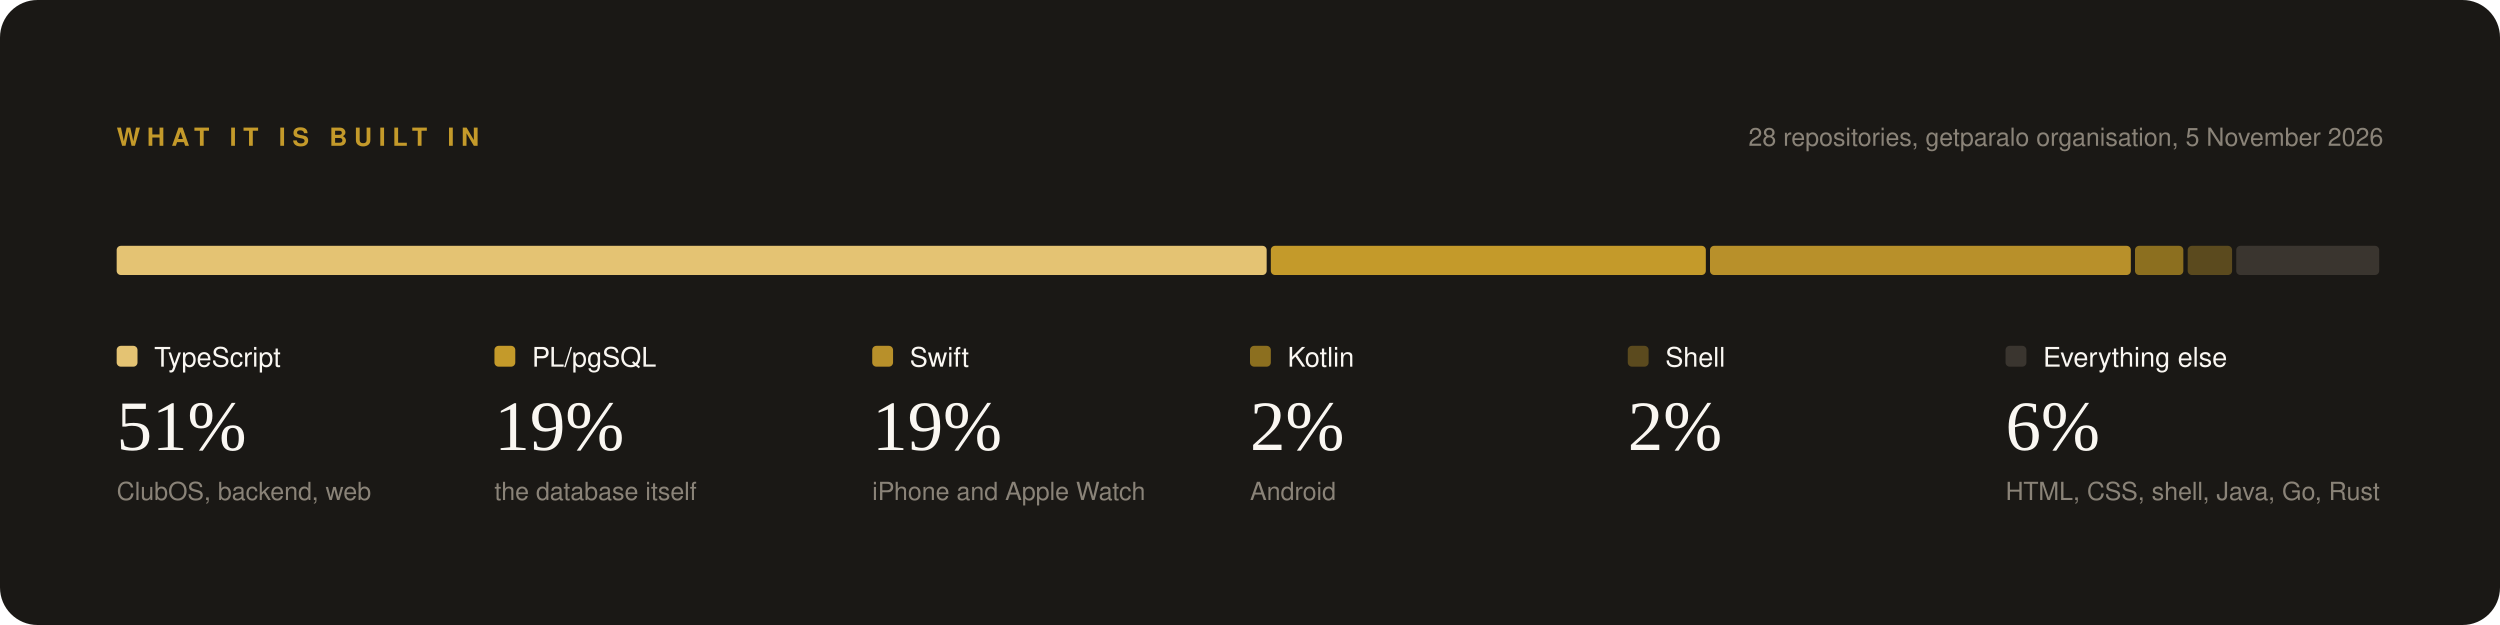
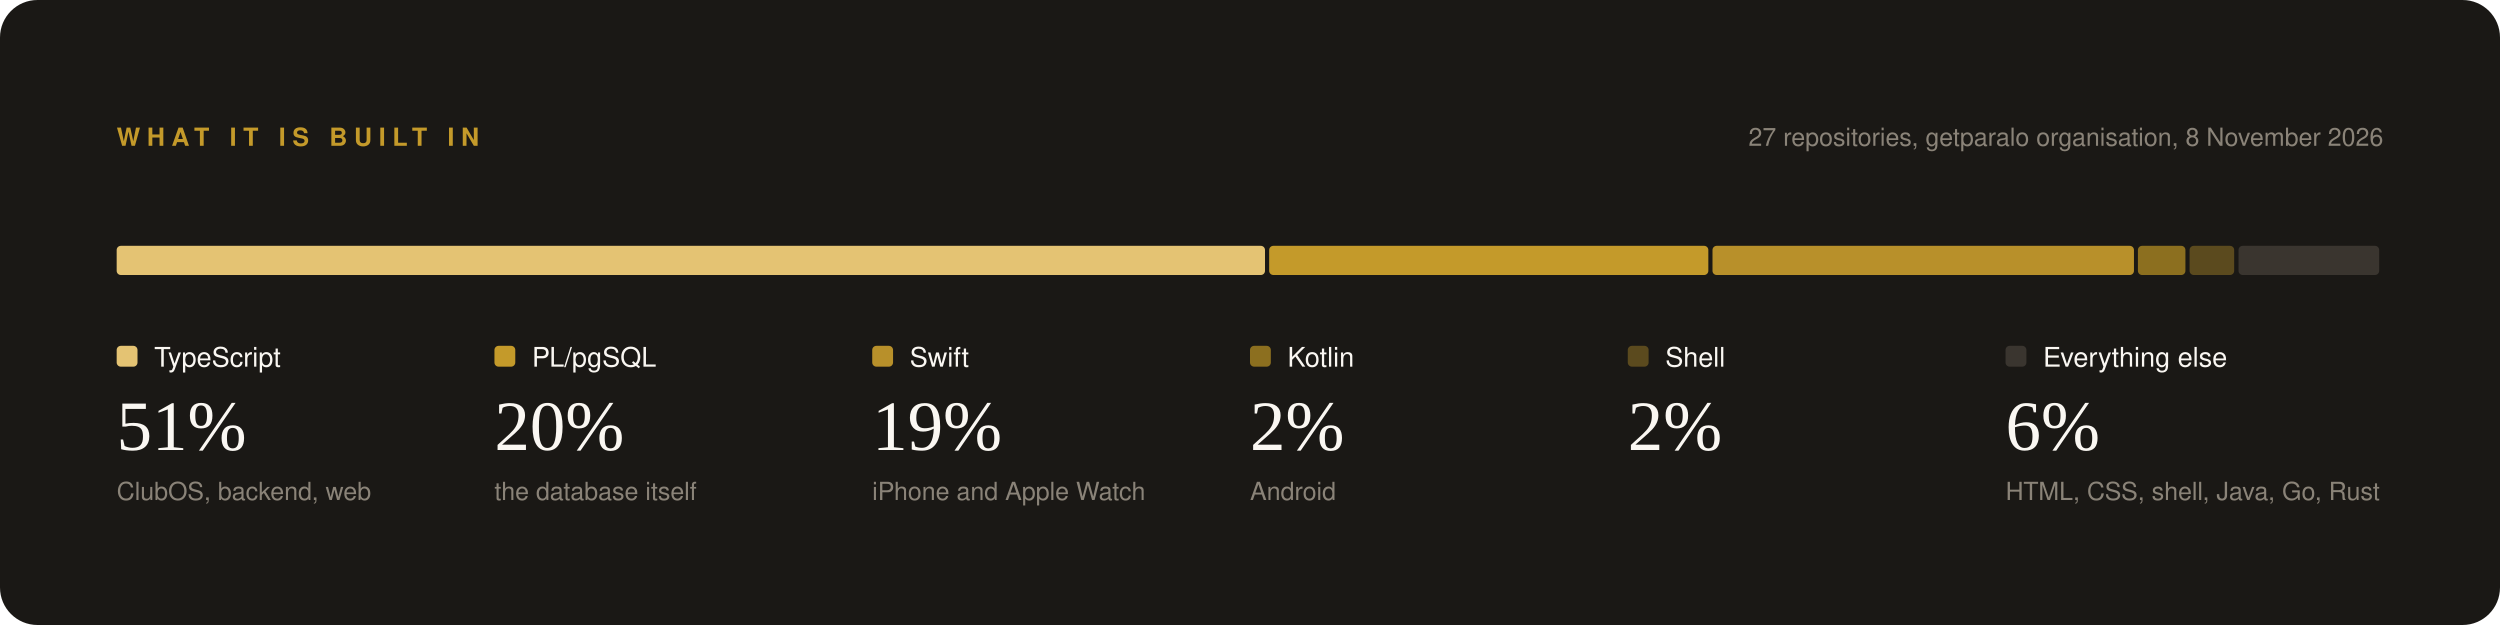
<svg xmlns="http://www.w3.org/2000/svg" width="1200" height="300" viewBox="0 0 1200 300" role="img" aria-label="Languages across Paralo repositories">
  <rect width="1200" height="300" rx="18" fill="#1A1815" />
  <text x="56" y="70" font-family="-apple-system, 'Helvetica Neue', Helvetica, Arial, sans-serif" font-size="12" letter-spacing="3.2" font-weight="600" fill="#C49A2A">WHAT IT IS BUILT IN</text>
-   <text x="1144" y="70" text-anchor="end" font-family="-apple-system, 'Helvetica Neue', Helvetica, Arial, sans-serif" font-size="12" fill="#8A8378">28 repositories, getparalo organisation, 5 November 2026</text>
-   <rect x="56.0" y="118" width="552.0" height="14" rx="2" fill="#E4C373">
-     <animate attributeName="width" values="0;0;552.0" keyTimes="0;0.125;1" dur="0.80s" begin="0s" fill="freeze" calcMode="spline" keySplines="0 0 1 1;0.2 0.7 0.2 1" />
+   <text x="1144" y="70" text-anchor="end" font-family="-apple-system, 'Helvetica Neue', Helvetica, Arial, sans-serif" font-size="12" fill="#8A8378">27 repositories, getparalo organisation, 8 November 2026</text>
+   <rect x="56.0" y="118" width="551.2" height="14" rx="2" fill="#E4C373">
+     <animate attributeName="width" values="0;0;551.2" keyTimes="0;0.125;1" dur="0.80s" begin="0s" fill="freeze" calcMode="spline" keySplines="0 0 1 1;0.2 0.7 0.2 1" />
  </rect>
-   <rect x="610.0" y="118" width="208.8" height="14" rx="2" fill="#C49A2A">
-     <animate attributeName="width" values="0;0;208.8" keyTimes="0;0.239;1" dur="0.92s" begin="0s" fill="freeze" calcMode="spline" keySplines="0 0 1 1;0.2 0.7 0.2 1" />
+   <rect x="609.2" y="118" width="210.8" height="14" rx="2" fill="#C49A2A">
+     <animate attributeName="width" values="0;0;210.8" keyTimes="0;0.239;1" dur="0.92s" begin="0s" fill="freeze" calcMode="spline" keySplines="0 0 1 1;0.2 0.7 0.2 1" />
  </rect>
-   <rect x="820.8" y="118" width="202.0" height="14" rx="2" fill="#B8902A">
-     <animate attributeName="width" values="0;0;202.0" keyTimes="0;0.327;1" dur="1.04s" begin="0s" fill="freeze" calcMode="spline" keySplines="0 0 1 1;0.2 0.7 0.2 1" />
+   <rect x="822.0" y="118" width="202.3" height="14" rx="2" fill="#B8902A">
+     <animate attributeName="width" values="0;0;202.3" keyTimes="0;0.327;1" dur="1.04s" begin="0s" fill="freeze" calcMode="spline" keySplines="0 0 1 1;0.2 0.7 0.2 1" />
  </rect>
-   <rect x="1024.8" y="118" width="23.2" height="14" rx="2" fill="#8C6F1F">
-     <animate attributeName="width" values="0;0;23.2" keyTimes="0;0.397;1" dur="1.16s" begin="0s" fill="freeze" calcMode="spline" keySplines="0 0 1 1;0.2 0.7 0.2 1" />
+   <rect x="1026.2" y="118" width="22.8" height="14" rx="2" fill="#8C6F1F">
+     <animate attributeName="width" values="0;0;22.8" keyTimes="0;0.397;1" dur="1.16s" begin="0s" fill="freeze" calcMode="spline" keySplines="0 0 1 1;0.2 0.7 0.2 1" />
  </rect>
-   <rect x="1050.1" y="118" width="21.3" height="14" rx="2" fill="#5B4A1E">
-     <animate attributeName="width" values="0;0;21.3" keyTimes="0;0.453;1" dur="1.28s" begin="0s" fill="freeze" calcMode="spline" keySplines="0 0 1 1;0.2 0.7 0.2 1" />
+   <rect x="1051.0" y="118" width="21.4" height="14" rx="2" fill="#5B4A1E">
+     <animate attributeName="width" values="0;0;21.4" keyTimes="0;0.453;1" dur="1.28s" begin="0s" fill="freeze" calcMode="spline" keySplines="0 0 1 1;0.2 0.7 0.2 1" />
  </rect>
-   <rect x="1073.4" y="118" width="68.6" height="14" rx="2" fill="#3A352F">
-     <animate attributeName="width" values="0;0;68.6" keyTimes="0;0.500;1" dur="1.40s" begin="0s" fill="freeze" calcMode="spline" keySplines="0 0 1 1;0.2 0.7 0.2 1" />
+   <rect x="1074.5" y="118" width="67.5" height="14" rx="2" fill="#3A352F">
+     <animate attributeName="width" values="0;0;67.5" keyTimes="0;0.500;1" dur="1.40s" begin="0s" fill="freeze" calcMode="spline" keySplines="0 0 1 1;0.2 0.7 0.2 1" />
  </rect>
  <rect x="56.0" y="166" width="10" height="10" rx="2" fill="#E4C373" />
  <text x="74.0" y="176" font-family="-apple-system, 'Helvetica Neue', Helvetica, Arial, sans-serif" font-size="13" fill="#FAF7F2">TypeScript</text>
  <text x="56.0" y="216" font-family="Georgia, 'Times New Roman', Times, serif" font-size="34" fill="#FAF7F2">51%</text>
  <text x="56.0" y="240" font-family="-apple-system, 'Helvetica Neue', Helvetica, Arial, sans-serif" font-size="12" fill="#8A8378">ClubOS, backend, web</text>
  <rect x="237.333" y="166" width="10" height="10" rx="2" fill="#C49A2A" />
  <text x="255.333" y="176" font-family="-apple-system, 'Helvetica Neue', Helvetica, Arial, sans-serif" font-size="13" fill="#FAF7F2">PL/pgSQL</text>
-   <text x="237.333" y="216" font-family="Georgia, 'Times New Roman', Times, serif" font-size="34" fill="#FAF7F2">19%</text>
+   <text x="237.333" y="216" font-family="Georgia, 'Times New Roman', Times, serif" font-size="34" fill="#FAF7F2">20%</text>
  <text x="237.333" y="240" font-family="-apple-system, 'Helvetica Neue', Helvetica, Arial, sans-serif" font-size="12" fill="#8A8378">the database itself</text>
  <rect x="418.667" y="166" width="10" height="10" rx="2" fill="#B8902A" />
  <text x="436.667" y="176" font-family="-apple-system, 'Helvetica Neue', Helvetica, Arial, sans-serif" font-size="13" fill="#FAF7F2">Swift</text>
  <text x="418.667" y="216" font-family="Georgia, 'Times New Roman', Times, serif" font-size="34" fill="#FAF7F2">19%</text>
  <text x="418.667" y="240" font-family="-apple-system, 'Helvetica Neue', Helvetica, Arial, sans-serif" font-size="12" fill="#8A8378">iPhone and Apple Watch</text>
  <rect x="600.0" y="166" width="10" height="10" rx="2" fill="#8C6F1F" />
  <text x="618.0" y="176" font-family="-apple-system, 'Helvetica Neue', Helvetica, Arial, sans-serif" font-size="13" fill="#FAF7F2">Kotlin</text>
  <text x="600.0" y="216" font-family="Georgia, 'Times New Roman', Times, serif" font-size="34" fill="#FAF7F2">2%</text>
  <text x="600.0" y="240" font-family="-apple-system, 'Helvetica Neue', Helvetica, Arial, sans-serif" font-size="12" fill="#8A8378">Android</text>
  <rect x="781.333" y="166" width="10" height="10" rx="2" fill="#5B4A1E" />
  <text x="799.333" y="176" font-family="-apple-system, 'Helvetica Neue', Helvetica, Arial, sans-serif" font-size="13" fill="#FAF7F2">Shell</text>
  <text x="781.333" y="216" font-family="Georgia, 'Times New Roman', Times, serif" font-size="34" fill="#FAF7F2">2%</text>
  <text x="781.333" y="240" font-family="-apple-system, 'Helvetica Neue', Helvetica, Arial, sans-serif" font-size="12" fill="#8A8378" />
  <rect x="962.667" y="166" width="10" height="10" rx="2" fill="#3A352F" />
  <text x="980.667" y="176" font-family="-apple-system, 'Helvetica Neue', Helvetica, Arial, sans-serif" font-size="13" fill="#FAF7F2">Everything else</text>
  <text x="962.667" y="216" font-family="Georgia, 'Times New Roman', Times, serif" font-size="34" fill="#FAF7F2">6%</text>
  <text x="962.667" y="240" font-family="-apple-system, 'Helvetica Neue', Helvetica, Arial, sans-serif" font-size="12" fill="#8A8378">HTML, CSS, shell, Java, Go, Rust</text>
</svg>
